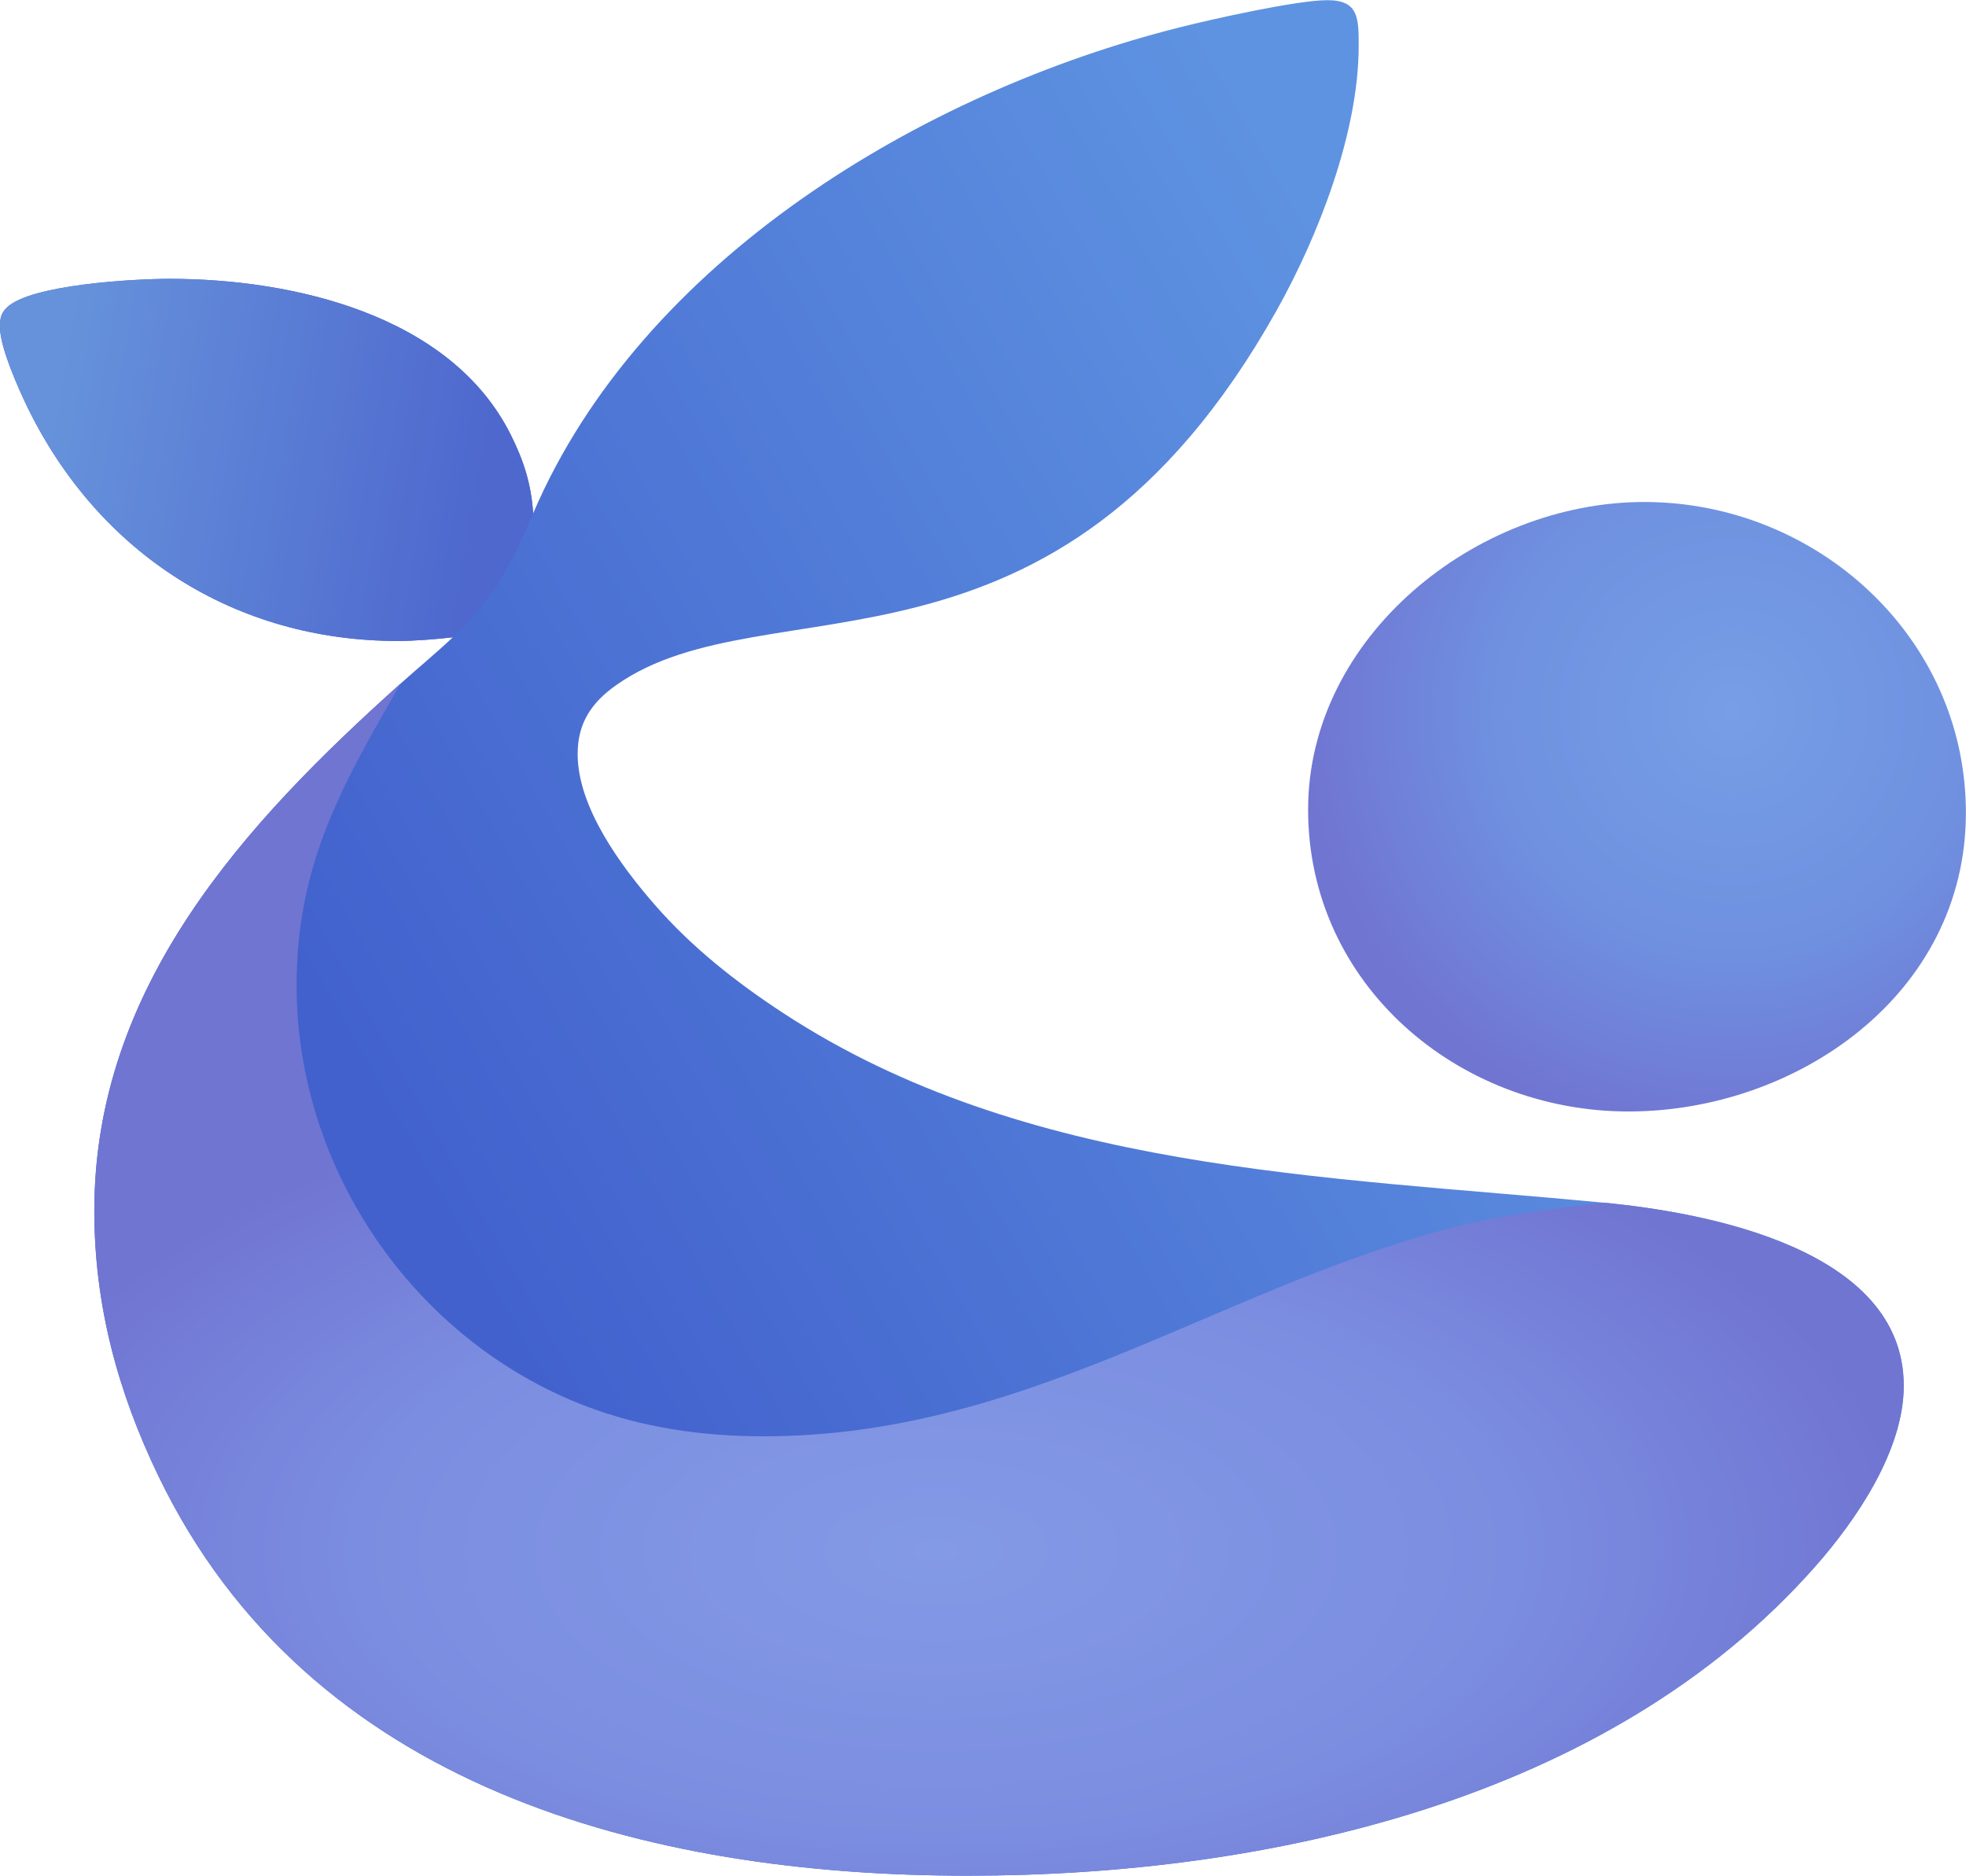
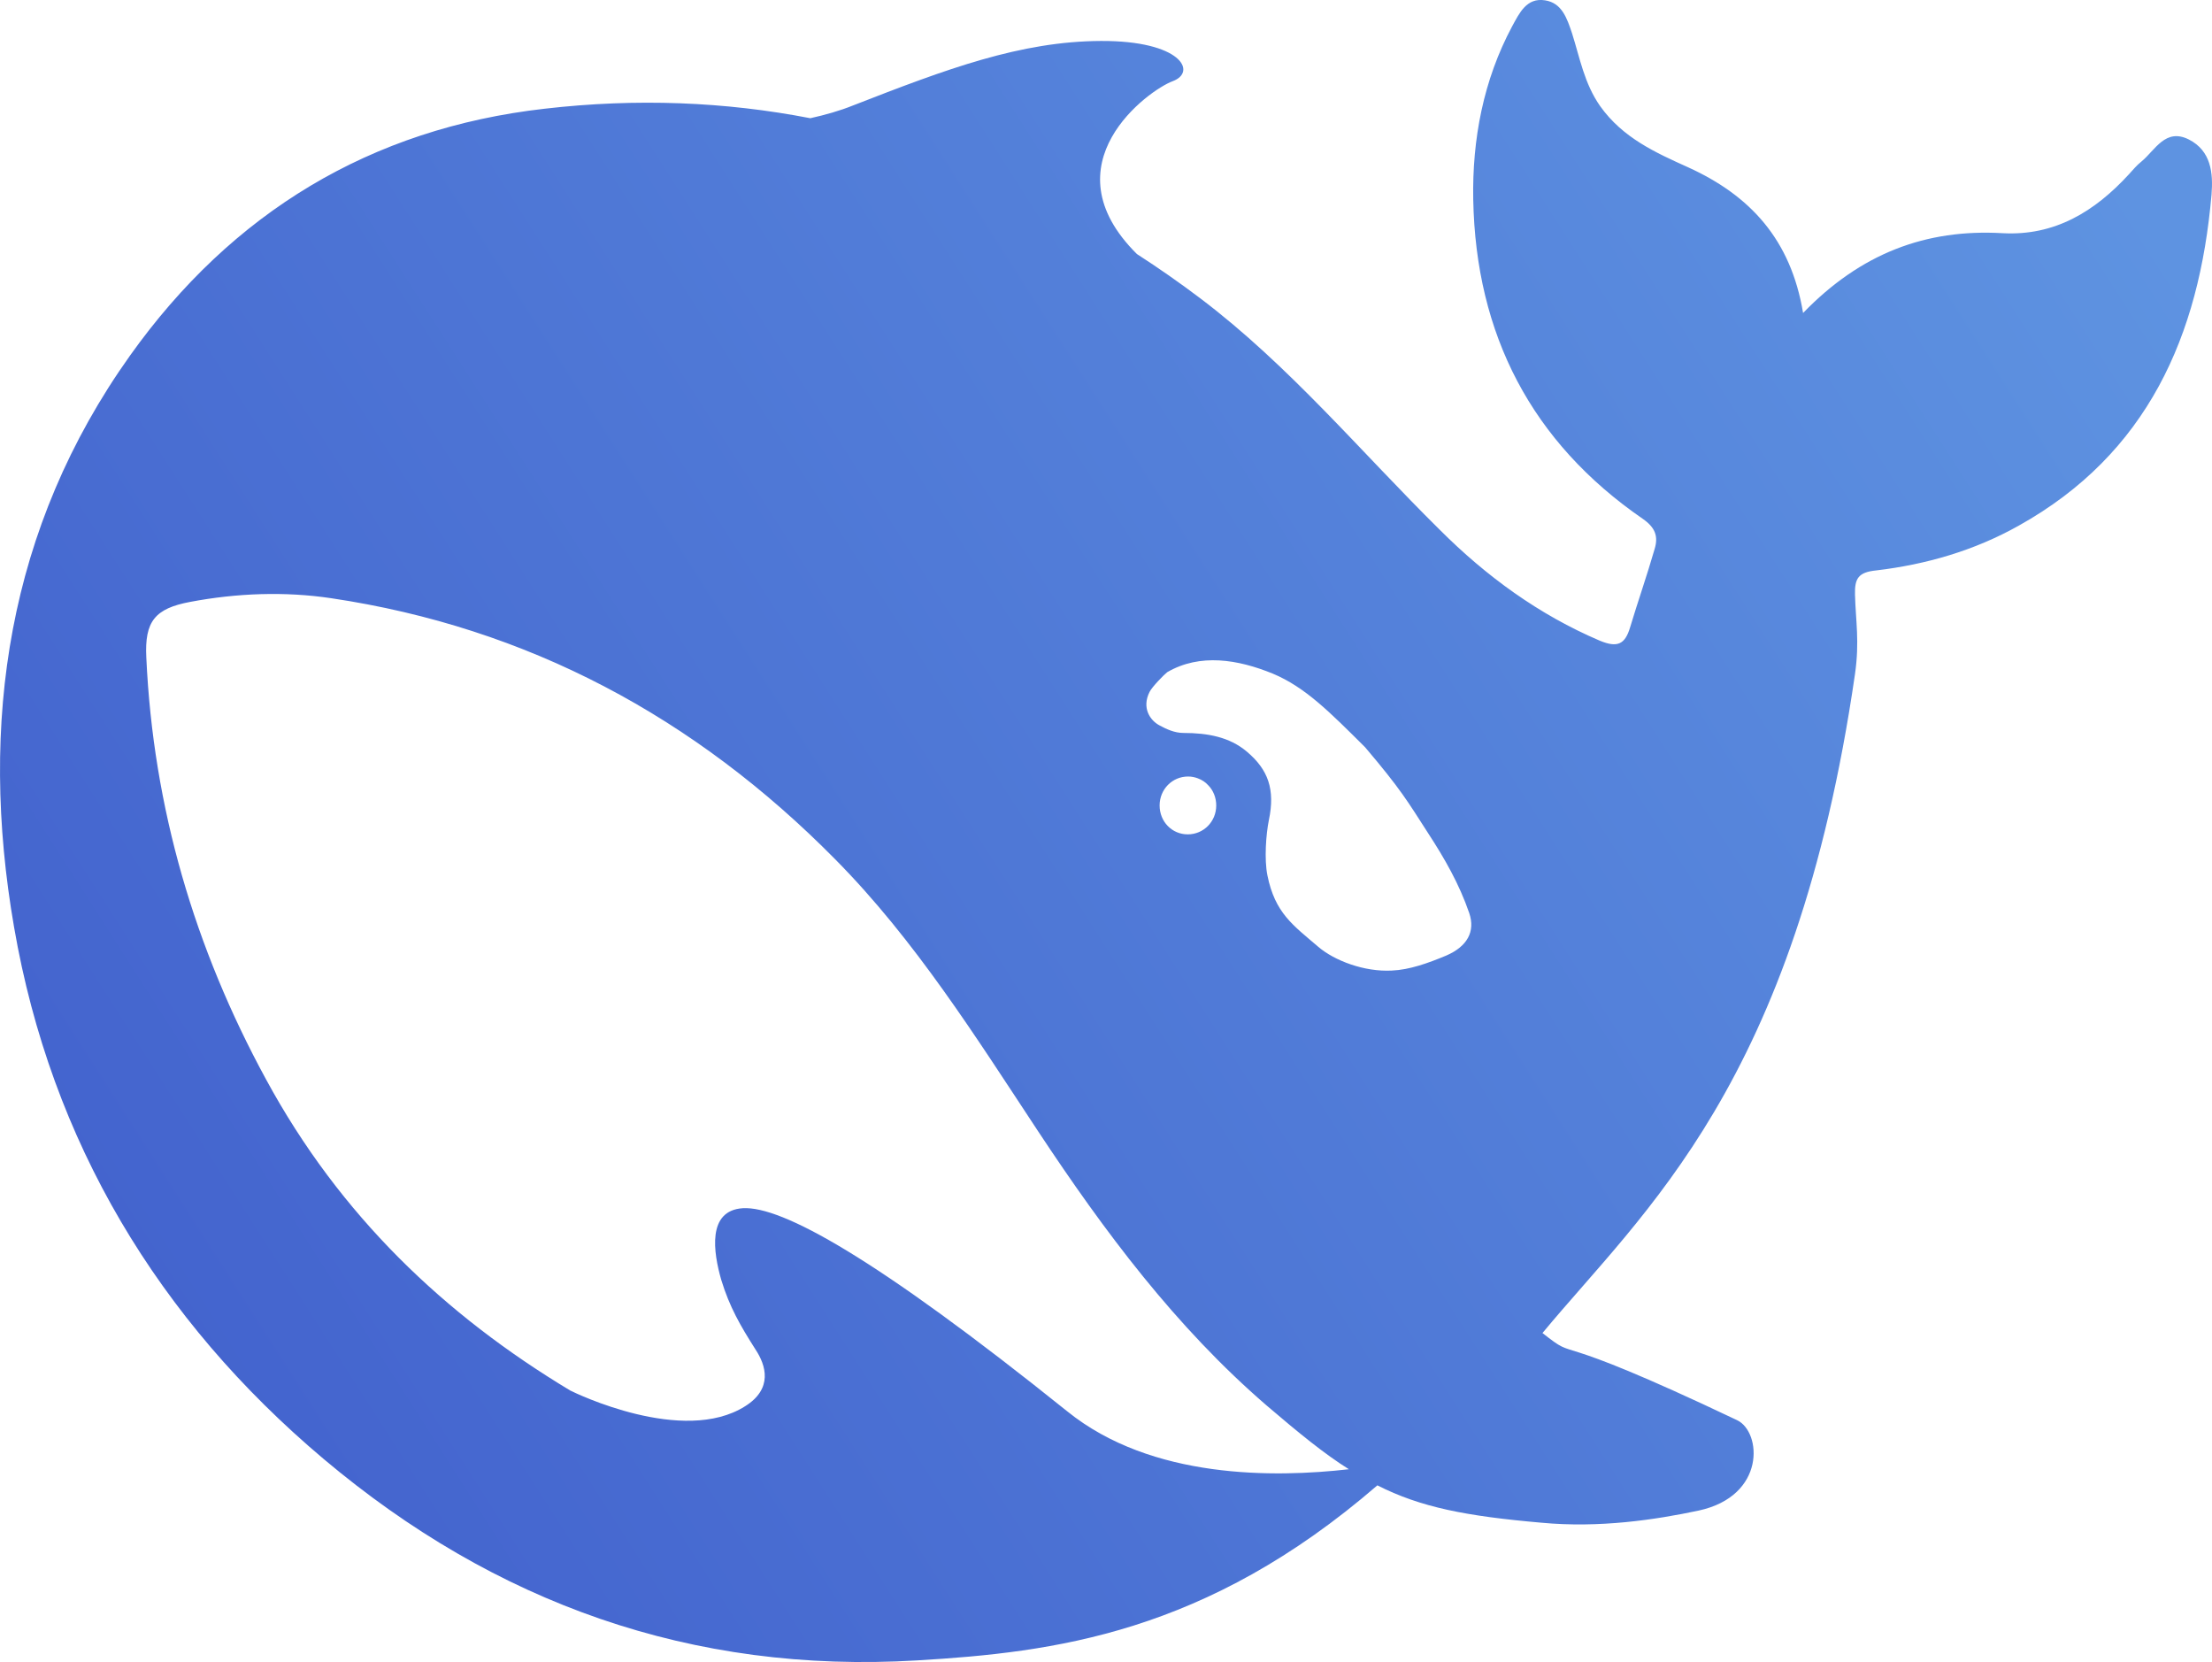
- <svg xmlns="http://www.w3.org/2000/svg" viewBox="26.75 28.01 54.51 52">
+ <svg xmlns="http://www.w3.org/2000/svg" viewBox="26.75 33.53 54.5 40.94">
  <defs>
-     <linearGradient id="tail" gradientUnits="userSpaceOnUse" x1="36.3" y1="57" x2="66.5" y2="40">
+     <linearGradient id="tail" gradientUnits="userSpaceOnUse" x1="28" y1="68" x2="78" y2="36">
      <stop offset="0" stop-color="#4261CD" />
      <stop offset="1" stop-color="#5E93E1" />
    </linearGradient>
-     <linearGradient id="fin" gradientUnits="userSpaceOnUse" x1="40.2" y1="41.5" x2="28.1" y2="39.4">
-       <stop offset="0" stop-color="#4E68CE" />
-       <stop offset="1" stop-color="#6692DB" />
-     </linearGradient>
-     <radialGradient id="belly" gradientUnits="userSpaceOnUse" cx="0" cy="0" r="1" gradientTransform="matrix(27 0 0 13.5 52.7 71)">
-       <stop offset="0" stop-color="#839AE6" />
-       <stop offset="0.6" stop-color="#7B8DE0" />
-       <stop offset="1" stop-color="#7075D2" />
-     </radialGradient>
-     <radialGradient id="bubble" gradientUnits="userSpaceOnUse" cx="74.773" cy="47.737" r="11.858">
-       <stop offset="0" stop-color="#779EE6" />
-       <stop offset="0.55" stop-color="#6F91E0" />
-       <stop offset="1" stop-color="#7075D2" />
-     </radialGradient>
  </defs>
-   <path id="body" fill="url(#tail)" d="M41.533 42.237C44.542 35.225 52.318 30.559 59.471 28.765C60.371 28.538 62.707 28.015 63.555 28.015C64.422 28.015 64.421 28.514 64.421 29.29C64.421 31.68 63.303 34.553 62.143 36.621C55.998 47.579 48.019 44.056 43.838 46.999C43.15 47.483 42.766 48.054 42.766 48.912C42.766 50.39 43.965 52.011 44.897 53.082C45.928 54.267 47.16 55.238 48.469 56.094C55.176 60.483 63.472 60.609 71.206 61.347C74.082 61.621 79.534 62.636 79.534 66.422C79.534 68.215 78.222 70.141 77.075 71.438C71.344 77.92 61.895 80.004 53.58 80.004C44.713 80.004 35.314 77.576 31.142 68.924C30.012 66.582 29.365 64.181 29.365 61.571C29.365 55.356 33.535 50.83 37.86 46.956C38.345 46.522 38.831 46.123 39.305 45.676C38.855 45.728 38.235 45.778 37.786 45.778C33.274 45.778 29.511 43.364 27.53 39.337C27.273 38.812 26.75 37.645 26.75 37.084C26.75 36.858 26.762 36.709 26.938 36.537C27.598 35.893 30.489 35.739 31.449 35.739C34.863 35.739 39.247 36.73 40.913 40.064C41.275 40.789 41.476 41.422 41.533 42.237Z" />
-   <path id="fin-layer" fill="url(#fin)" d="M39.305 45.676C38.855 45.728 38.235 45.778 37.786 45.778C33.274 45.778 29.511 43.364 27.53 39.337C27.273 38.812 26.75 37.645 26.75 37.084C26.75 36.858 26.762 36.709 26.938 36.537C27.598 35.893 30.489 35.739 31.449 35.739C34.863 35.739 39.247 36.73 40.913 40.064C41.275 40.789 41.476 41.422 41.533 42.237C40.939 43.623 40.431 44.616 39.305 45.676Z" />
-   <path id="belly-layer" fill="url(#belly)" d="M71.206 61.347C74.082 61.621 79.534 62.636 79.534 66.422C79.534 68.215 78.222 70.141 77.075 71.438C71.344 77.92 61.895 80.004 53.58 80.004C44.713 80.004 35.314 77.576 31.142 68.924C30.012 66.582 29.365 64.181 29.365 61.571C29.365 55.356 33.535 50.83 37.86 46.956C36.25 49.744 34.973 51.951 34.973 55.33C34.973 60.404 38.211 65.143 42.955 66.973C44.549 67.587 46.222 67.824 47.922 67.824C55.125 67.824 60.394 63.817 66.806 62.094C68.398 61.666 69.588 61.553 71.206 61.347Z" />
-   <path id="bubble-layer" fill="url(#bubble)" d="M72.336 41.925C77.122 41.925 81.257 45.674 81.257 50.54C81.257 55.583 76.554 58.82 71.902 58.82C67.179 58.82 63.019 55.302 63.019 50.453C63.019 45.66 67.675 41.925 72.336 41.925Z" />
+   <path id="body" fill="url(#tail)" d="M80.678 36.965C80.101 36.677 79.852 37.227 79.515 37.506C79.399 37.597 79.302 37.714 79.204 37.822C78.36 38.742 77.375 39.346 76.086 39.274C74.204 39.166 72.596 39.77 71.175 41.24C70.873 39.427 69.869 38.345 68.342 37.651C67.542 37.29 66.734 36.929 66.175 36.144C65.784 35.585 65.677 34.963 65.482 34.349C65.358 33.98 65.233 33.601 64.816 33.538C64.363 33.466 64.185 33.853 64.007 34.178C63.297 35.504 63.021 36.965 63.048 38.444C63.111 41.772 64.487 44.424 67.223 46.309C67.534 46.525 67.613 46.742 67.516 47.058C67.329 47.707 67.107 48.338 66.912 48.987C66.787 49.403 66.601 49.492 66.166 49.312C64.665 48.672 63.368 47.725 62.222 46.579C60.277 44.659 58.519 42.539 56.325 40.88C55.81 40.491 55.294 40.131 54.762 39.788C52.524 37.57 55.055 35.747 55.641 35.531C56.254 35.305 55.854 34.53 53.874 34.539C51.893 34.548 50.081 35.225 47.772 36.126C47.435 36.262 47.079 36.361 46.715 36.442C44.619 36.036 42.443 35.946 40.169 36.208C35.888 36.694 32.469 38.76 29.955 42.287C26.936 46.525 26.225 51.341 27.096 56.365C28.01 61.659 30.657 66.042 34.725 69.47C38.944 73.023 43.802 74.764 49.344 74.431C52.71 74.232 56.458 73.772 60.686 70.119C61.751 70.66 62.871 70.877 64.727 71.039C66.157 71.174 67.534 70.967 68.599 70.741C70.269 70.381 70.153 68.802 69.55 68.514C64.656 66.187 65.73 67.134 64.754 66.367C67.24 63.364 70.988 60.243 72.454 50.133C72.569 49.33 72.471 48.825 72.454 48.176C72.445 47.779 72.534 47.626 72.978 47.581C74.204 47.436 75.394 47.093 76.486 46.48C79.657 44.712 80.936 41.808 81.238 38.327C81.282 37.795 81.229 37.245 80.678 36.965ZM53.047 68.297C48.305 64.491 46.005 63.238 45.054 63.292C44.166 63.346 44.326 64.383 44.521 65.059C44.725 65.727 44.992 66.187 45.365 66.773C45.622 67.161 45.8 67.738 45.107 68.171C43.58 69.136 40.924 67.846 40.8 67.783C37.709 65.925 35.124 63.472 33.304 60.117C31.545 56.888 30.524 53.425 30.355 49.727C30.31 48.834 30.568 48.519 31.438 48.356C32.585 48.14 33.766 48.095 34.911 48.266C39.752 48.987 43.873 51.197 47.328 54.697C49.3 56.69 50.791 59.071 52.328 61.398C53.962 63.869 55.721 66.223 57.959 68.153C58.75 68.829 59.38 69.344 59.984 69.722C58.164 69.93 55.126 69.975 53.047 68.297ZM55.321 53.371C55.321 52.974 55.632 52.658 56.023 52.658C56.112 52.658 56.192 52.676 56.263 52.703C56.361 52.74 56.449 52.794 56.52 52.875C56.645 53.001 56.716 53.182 56.716 53.371C56.716 53.768 56.405 54.083 56.014 54.083C55.623 54.083 55.321 53.768 55.321 53.371ZM62.382 57.069C61.929 57.258 61.476 57.42 61.041 57.438C60.366 57.474 59.629 57.195 59.229 56.852C58.608 56.32 58.164 56.023 57.977 55.093C57.897 54.697 57.942 54.083 58.013 53.731C58.172 52.974 57.995 52.487 57.47 52.045C57.044 51.684 56.503 51.585 55.908 51.585C55.685 51.585 55.481 51.486 55.33 51.405C55.081 51.279 54.877 50.963 55.073 50.575C55.135 50.448 55.437 50.142 55.508 50.088C56.316 49.619 57.249 49.772 58.11 50.124C58.909 50.458 59.513 51.071 60.384 51.937C61.272 52.983 61.432 53.271 61.938 54.056C62.338 54.67 62.702 55.301 62.95 56.023C63.102 56.473 62.906 56.843 62.382 57.069Z" />
</svg>
